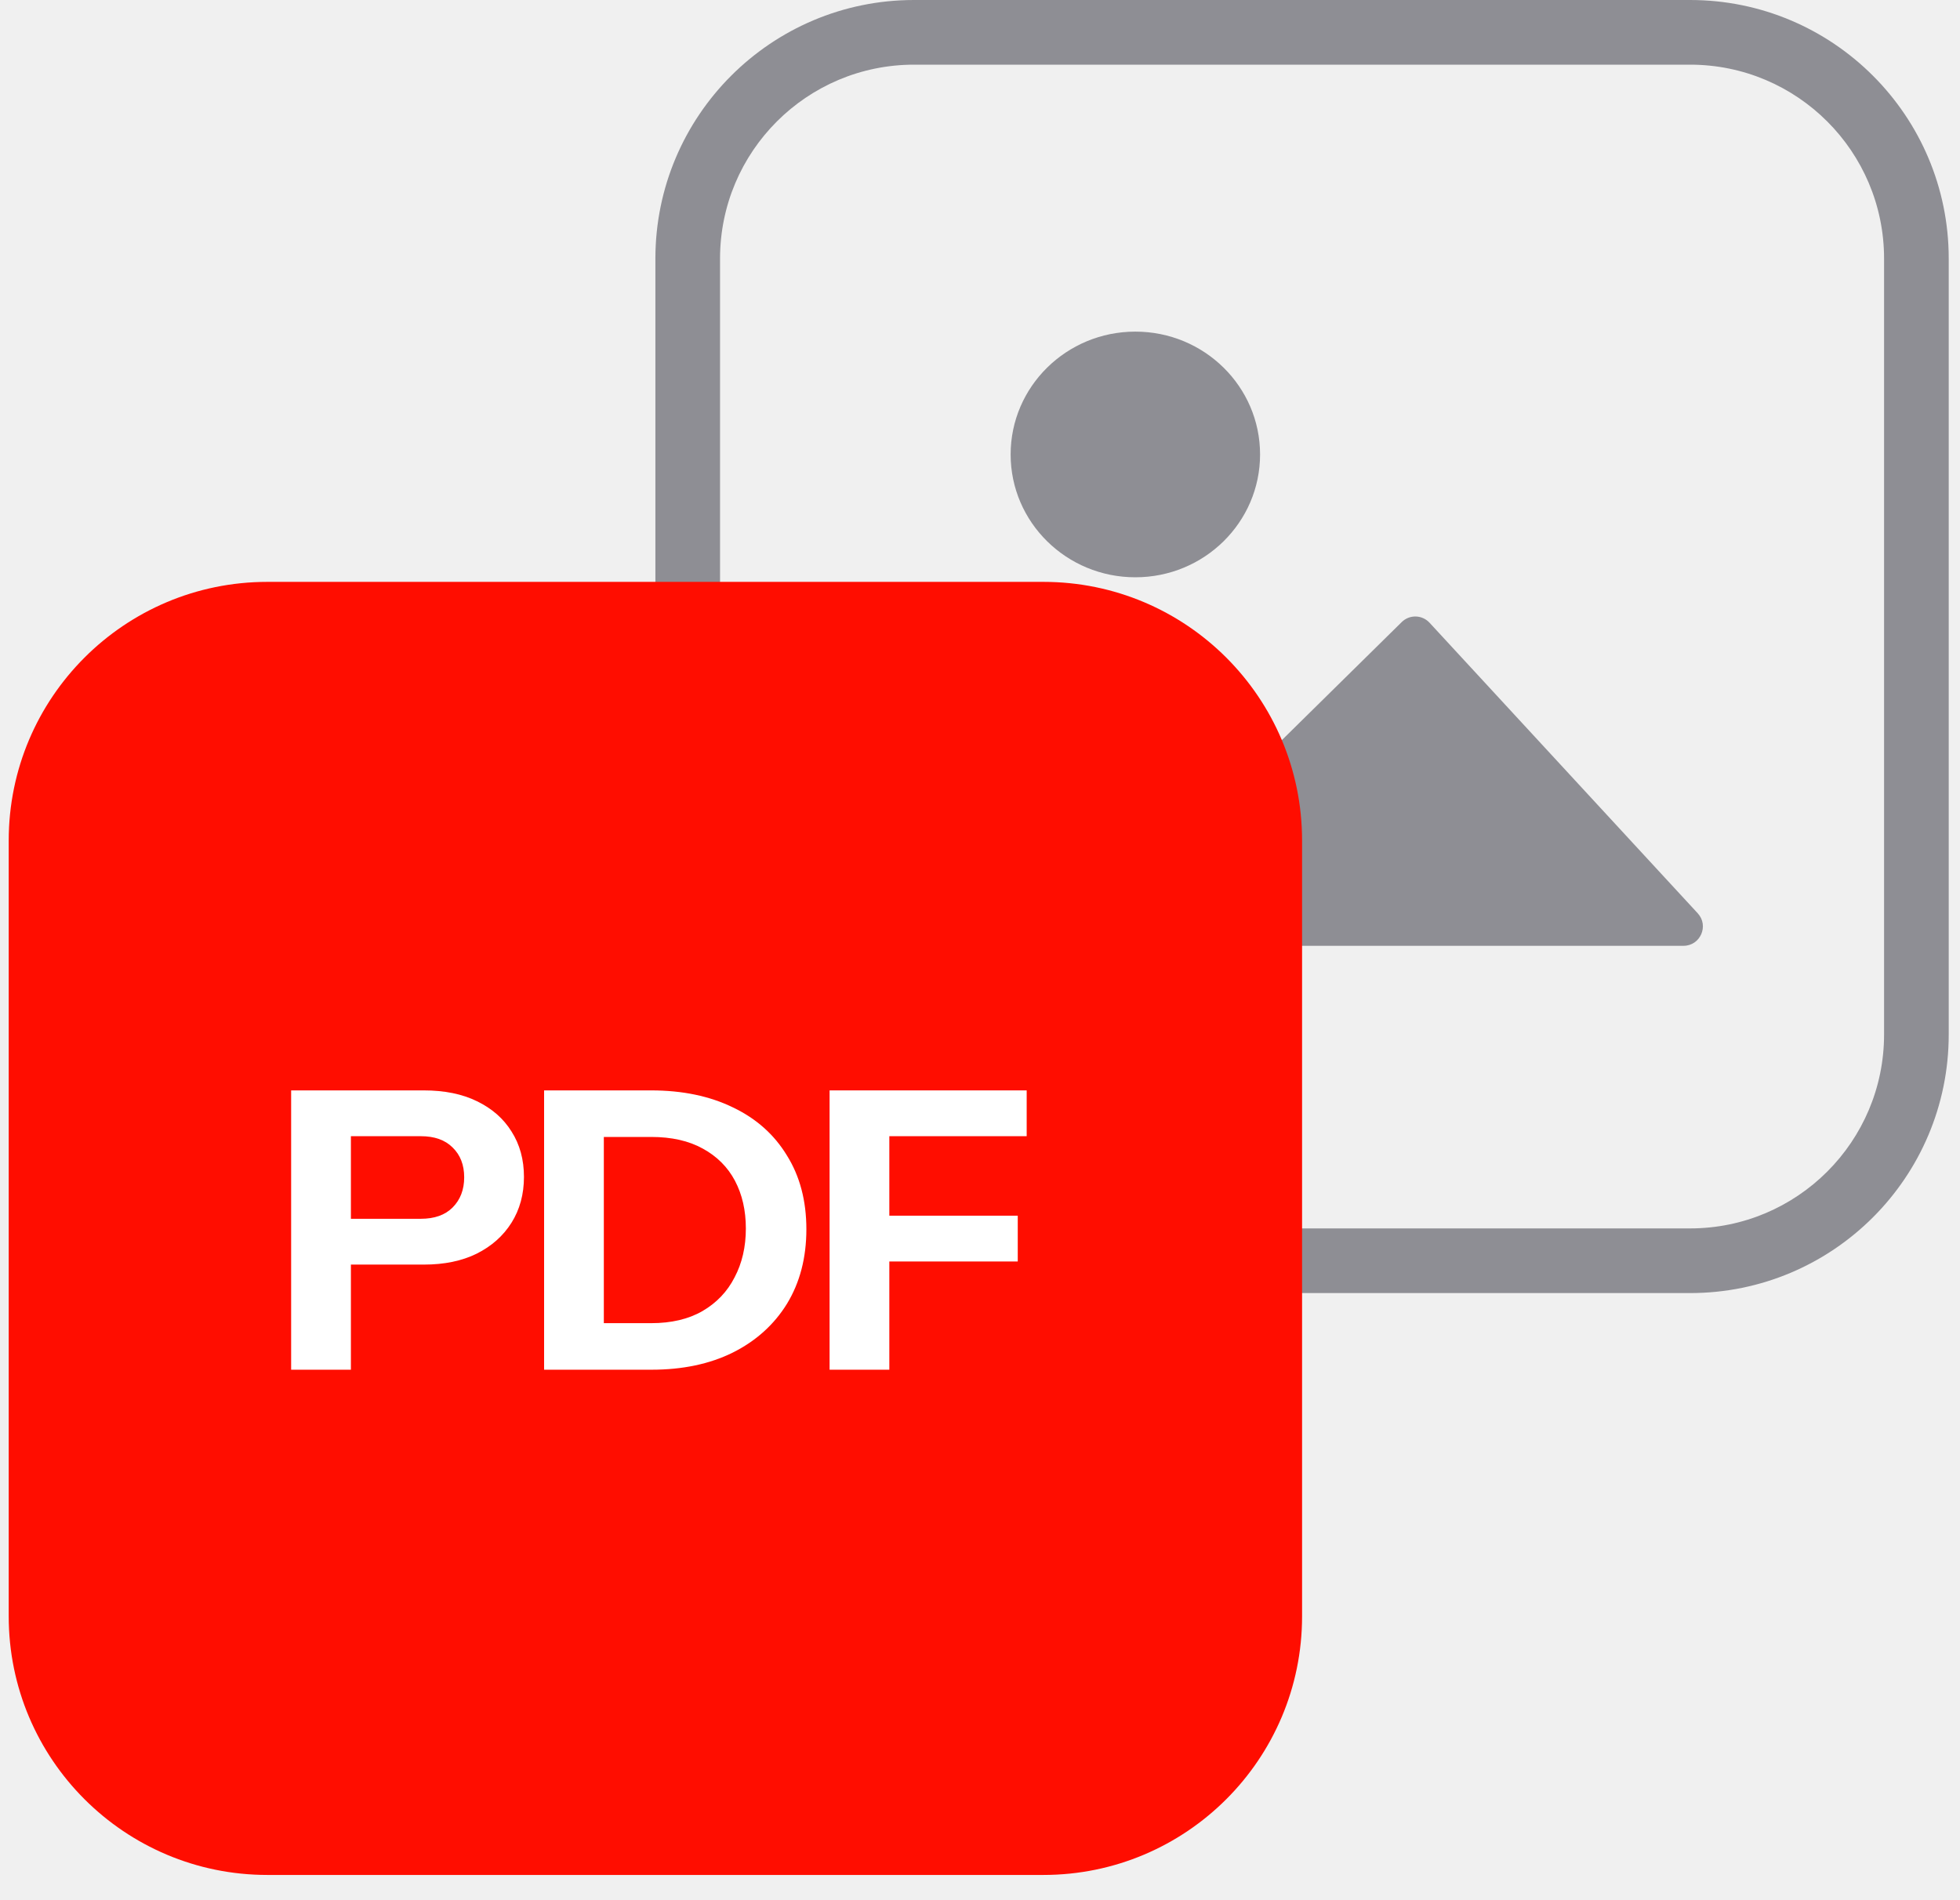
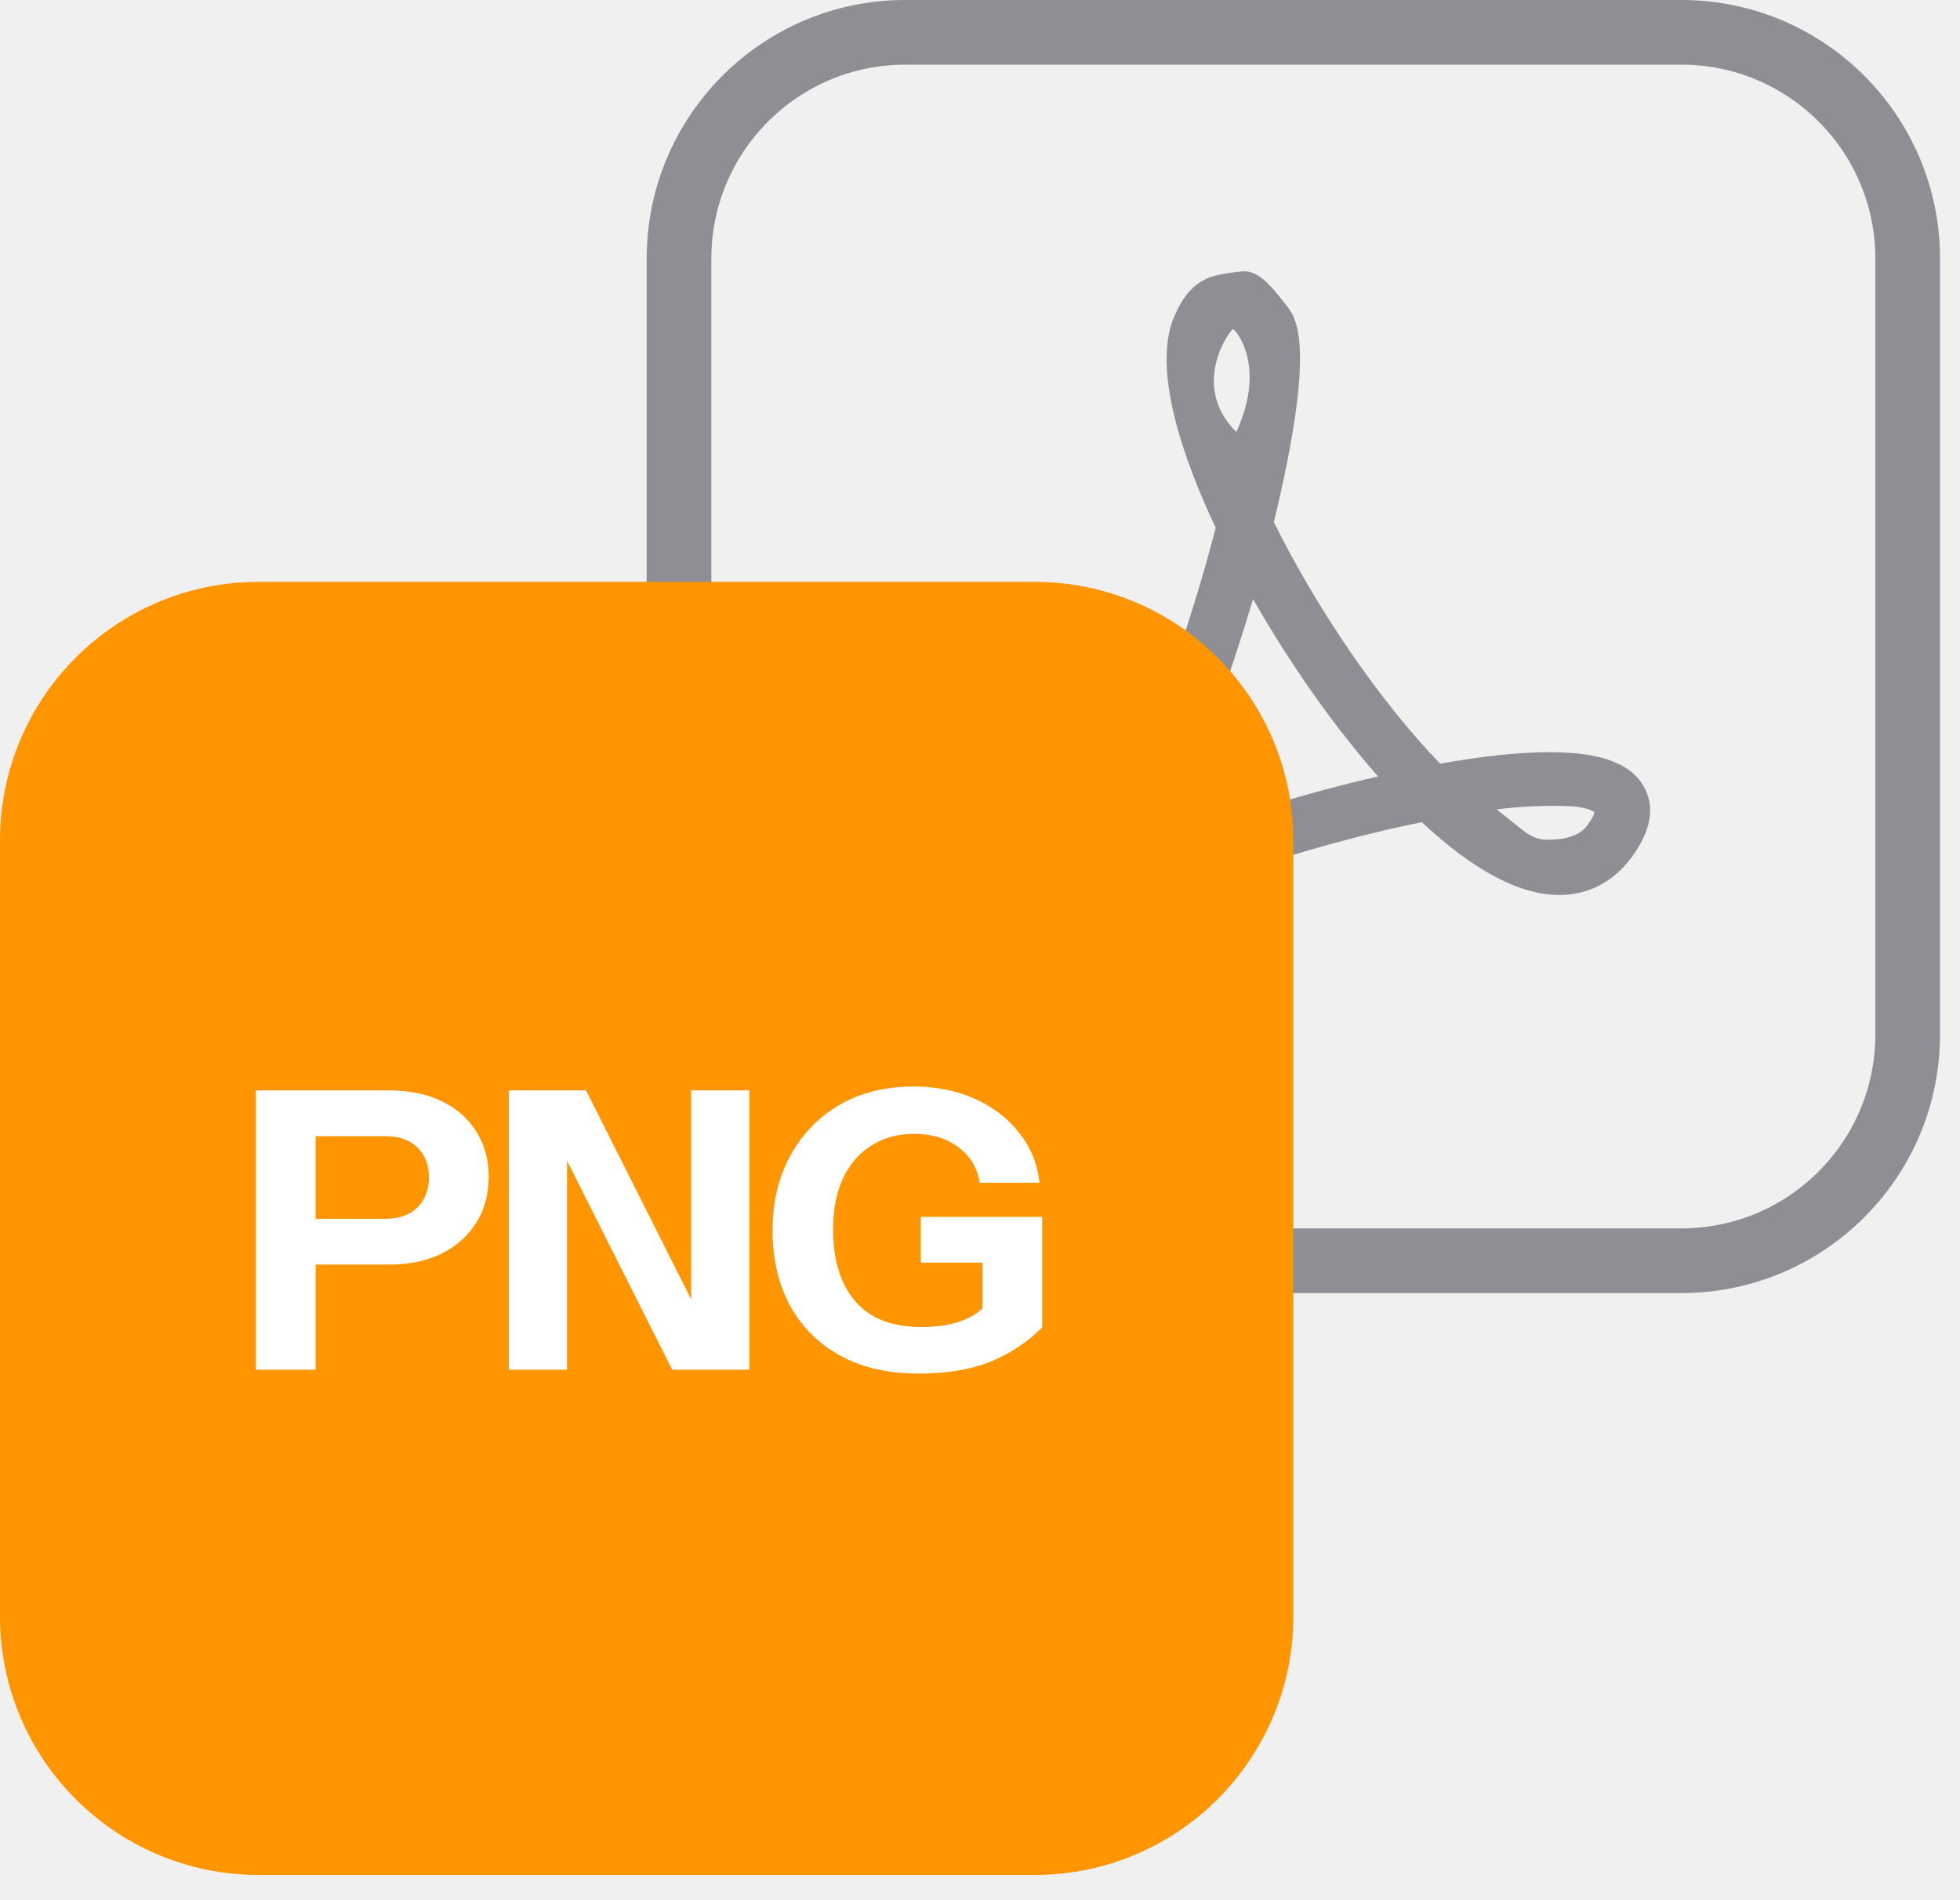
<svg xmlns="http://www.w3.org/2000/svg" width="65" height="63" viewBox="0 0 65 63" fill="none">
-   <path fill-rule="evenodd" clip-rule="evenodd" d="M56.048 2.145H30.313C26.76 2.145 23.879 5.025 23.879 8.578V34.313C23.879 37.867 26.76 40.747 30.313 40.747H56.048C59.601 40.747 62.482 37.867 62.482 34.313V8.578C62.482 5.025 59.601 2.145 56.048 2.145ZM30.313 0C25.576 0 21.735 3.841 21.735 8.578V34.313C21.735 39.051 25.576 42.892 30.313 42.892H56.048C60.786 42.892 64.626 39.051 64.626 34.313V8.578C64.626 3.841 60.786 0 56.048 0H30.313Z" fill="#8E8E94" />
-   <path d="M35.066 23.859C34.803 23.536 34.307 23.544 34.055 23.875L29.133 30.34C28.81 30.764 29.112 31.373 29.645 31.373H55.829C56.39 31.373 56.682 30.706 56.302 30.294L47.409 20.657C47.162 20.389 46.744 20.379 46.485 20.635L39.191 27.82C38.92 28.087 38.479 28.062 38.24 27.768L35.066 23.859Z" fill="#8E8E94" />
-   <path d="M33.516 15.075C33.516 17.325 35.368 19.149 37.652 19.149C39.937 19.149 41.788 17.325 41.788 15.075C41.788 12.824 39.937 11 37.652 11C35.368 11 33.516 12.824 33.516 15.075Z" fill="#8E8E94" />
-   <path d="M0.289 27.88C0.289 23.142 4.13 19.301 8.867 19.301H34.602C39.34 19.301 43.181 23.142 43.181 27.88V53.614C43.181 58.352 39.34 62.193 34.602 62.193H8.867C4.13 62.193 0.289 58.352 0.289 53.614V27.88Z" fill="#FF0D00" />
-   <path d="M27.512 45.434V36.169H29.493V45.434H27.512ZM28.438 41.844V40.325H33.752V41.844H28.438ZM28.438 37.688V36.169H34.048V37.688H28.438Z" fill="white" />
-   <path d="M19.253 45.434V43.89H21.595C22.264 43.89 22.83 43.757 23.293 43.491C23.765 43.216 24.121 42.843 24.361 42.371C24.61 41.9 24.735 41.359 24.735 40.75C24.735 40.15 24.614 39.622 24.374 39.167C24.134 38.713 23.778 38.357 23.306 38.099C22.843 37.842 22.273 37.713 21.595 37.713H19.292V36.169H21.595C22.633 36.169 23.538 36.358 24.31 36.735C25.082 37.104 25.678 37.636 26.099 38.331C26.527 39.017 26.742 39.832 26.742 40.776C26.742 41.719 26.527 42.543 26.099 43.246C25.67 43.941 25.069 44.482 24.297 44.868C23.534 45.245 22.637 45.434 21.608 45.434H19.253ZM18.044 45.434V36.169H20.025V45.434H18.044Z" fill="white" />
-   <path d="M9.655 45.434V36.169H14.056C14.742 36.169 15.33 36.289 15.819 36.529C16.316 36.77 16.698 37.104 16.964 37.533C17.238 37.962 17.376 38.464 17.376 39.039C17.376 39.613 17.238 40.12 16.964 40.557C16.689 40.995 16.303 41.338 15.806 41.586C15.317 41.827 14.734 41.947 14.056 41.947H11.225V40.428H13.953C14.408 40.428 14.759 40.304 15.008 40.055C15.265 39.798 15.394 39.463 15.394 39.051C15.394 38.64 15.265 38.309 15.008 38.061C14.759 37.812 14.408 37.688 13.953 37.688H11.637V45.434H9.655Z" fill="white" />
+   <rect x="22.518" y="1.072" width="40.747" height="40.747" rx="7.506" stroke="#8E8E94" stroke-width="2.145" />
+   <path d="M31.988 37C31.608 37 31.251 36.883 30.937 36.65C29.81 35.824 29.659 34.902 29.724 34.276C29.919 32.549 32.096 30.747 36.212 28.903C37.837 25.406 39.386 21.103 40.317 17.51C39.234 15.21 38.183 12.222 38.952 10.473C39.223 9.858 39.559 9.392 40.176 9.18C40.426 9.095 41.043 9 41.281 9C41.823 9 42.31 9.689 42.646 10.113C42.971 10.515 43.686 11.353 42.245 17.32C43.708 20.266 45.776 23.276 47.759 25.332C49.178 25.077 50.402 24.95 51.398 24.95C53.099 24.95 54.117 25.332 54.539 26.137C54.886 26.794 54.745 27.568 54.117 28.426C53.511 29.253 52.676 29.687 51.712 29.687C50.391 29.687 48.864 28.871 47.152 27.271C44.076 27.896 40.491 29.02 37.588 30.26C36.678 32.136 35.811 33.651 35.01 34.764C33.894 36.279 32.941 37 31.998 37H31.988ZM34.869 31.563C32.551 32.835 31.608 33.884 31.543 34.467C31.533 34.562 31.5 34.817 32.009 35.198C32.172 35.145 33.114 34.732 34.869 31.553V31.563ZM49.644 26.858C50.521 27.525 50.737 27.854 51.322 27.854C51.572 27.854 52.297 27.843 52.633 27.388C52.796 27.165 52.861 27.027 52.882 26.942C52.752 26.868 52.568 26.73 51.615 26.73C51.062 26.73 50.38 26.752 49.654 26.847L49.644 26.858ZM41.552 19.884C40.772 22.502 39.754 25.342 38.66 27.896C40.924 27.038 43.383 26.285 45.701 25.756C44.238 24.092 42.776 22.014 41.563 19.884H41.552ZM40.891 10.918C40.783 10.95 39.451 12.784 41 14.331C42.029 12.095 40.946 10.908 40.891 10.918Z" fill="#8E8E94" />
+   <rect y="19.301" width="42.892" height="42.892" rx="8.578" fill="#FF9500" />
+   <path d="M30.459 45.562C29.455 45.562 28.593 45.365 27.872 44.971C27.152 44.576 26.594 44.023 26.2 43.311C25.814 42.599 25.621 41.767 25.621 40.814C25.621 39.871 25.818 39.043 26.212 38.331C26.607 37.61 27.152 37.048 27.847 36.645C28.55 36.242 29.365 36.041 30.291 36.041C31.055 36.041 31.737 36.178 32.337 36.452C32.947 36.727 33.435 37.104 33.804 37.585C34.182 38.056 34.405 38.605 34.473 39.232H32.492C32.406 38.725 32.166 38.331 31.771 38.048C31.385 37.756 30.901 37.61 30.317 37.61C29.777 37.61 29.305 37.739 28.902 37.996C28.499 38.245 28.186 38.605 27.962 39.077C27.739 39.549 27.628 40.115 27.628 40.776C27.628 41.462 27.739 42.05 27.962 42.539C28.186 43.019 28.512 43.388 28.94 43.645C29.378 43.894 29.914 44.018 30.549 44.018C31.064 44.018 31.501 43.954 31.861 43.825C32.222 43.697 32.496 43.517 32.685 43.285L34.563 44.031C34.066 44.529 33.487 44.91 32.826 45.176C32.174 45.434 31.385 45.562 30.459 45.562ZM32.582 44.031V41.483L32.981 41.882H30.536V40.364H34.563V44.031H32.582Z" fill="white" />
+   <path d="M16.875 45.434V36.169H19.435L23.553 44.353L22.922 44.507V36.169H24.852V45.434H22.292L18.174 37.25L18.805 37.096V45.434H16.875Z" fill="white" />
+   <path d="M8.486 45.434V36.169H12.887C13.573 36.169 14.161 36.289 14.65 36.529C15.147 36.77 15.529 37.104 15.795 37.533C16.07 37.962 16.207 38.464 16.207 39.039C16.207 39.613 16.07 40.12 15.795 40.557C15.521 40.995 15.134 41.338 14.637 41.586C14.148 41.827 13.565 41.947 12.887 41.947H10.056V40.428H12.784C13.239 40.428 13.59 40.304 13.839 40.055C14.097 39.798 14.225 39.463 14.225 39.051C14.225 38.64 14.097 38.309 13.839 38.061C13.59 37.812 13.239 37.688 12.784 37.688H10.468V45.434H8.486Z" fill="white" />
</svg>
